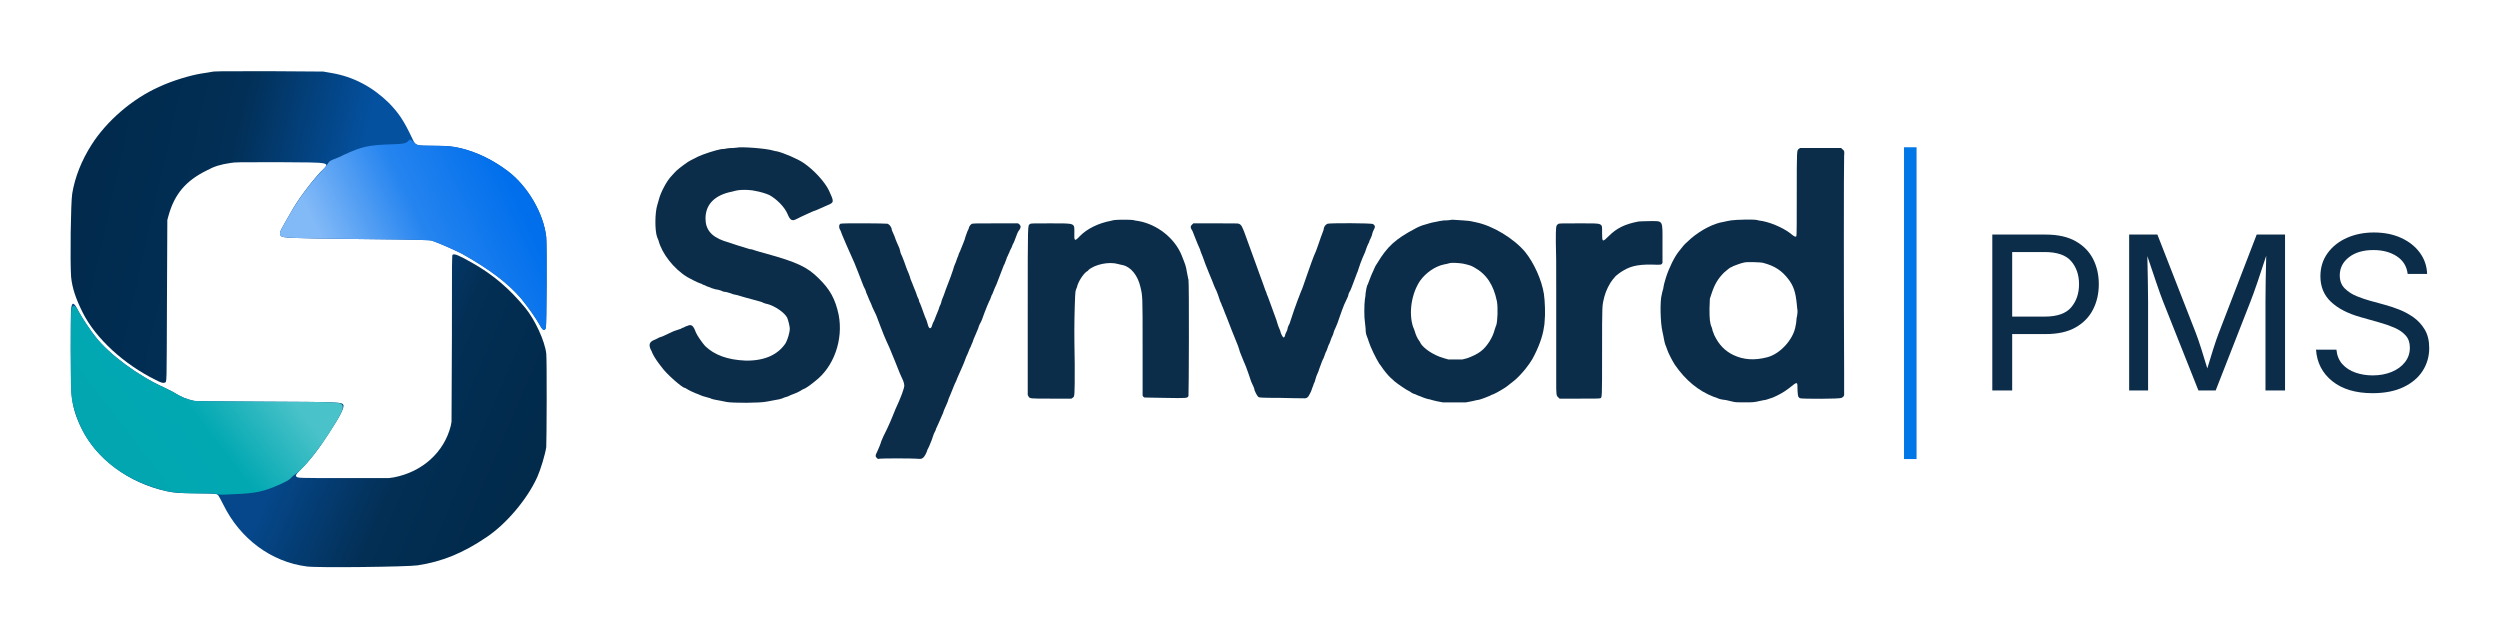
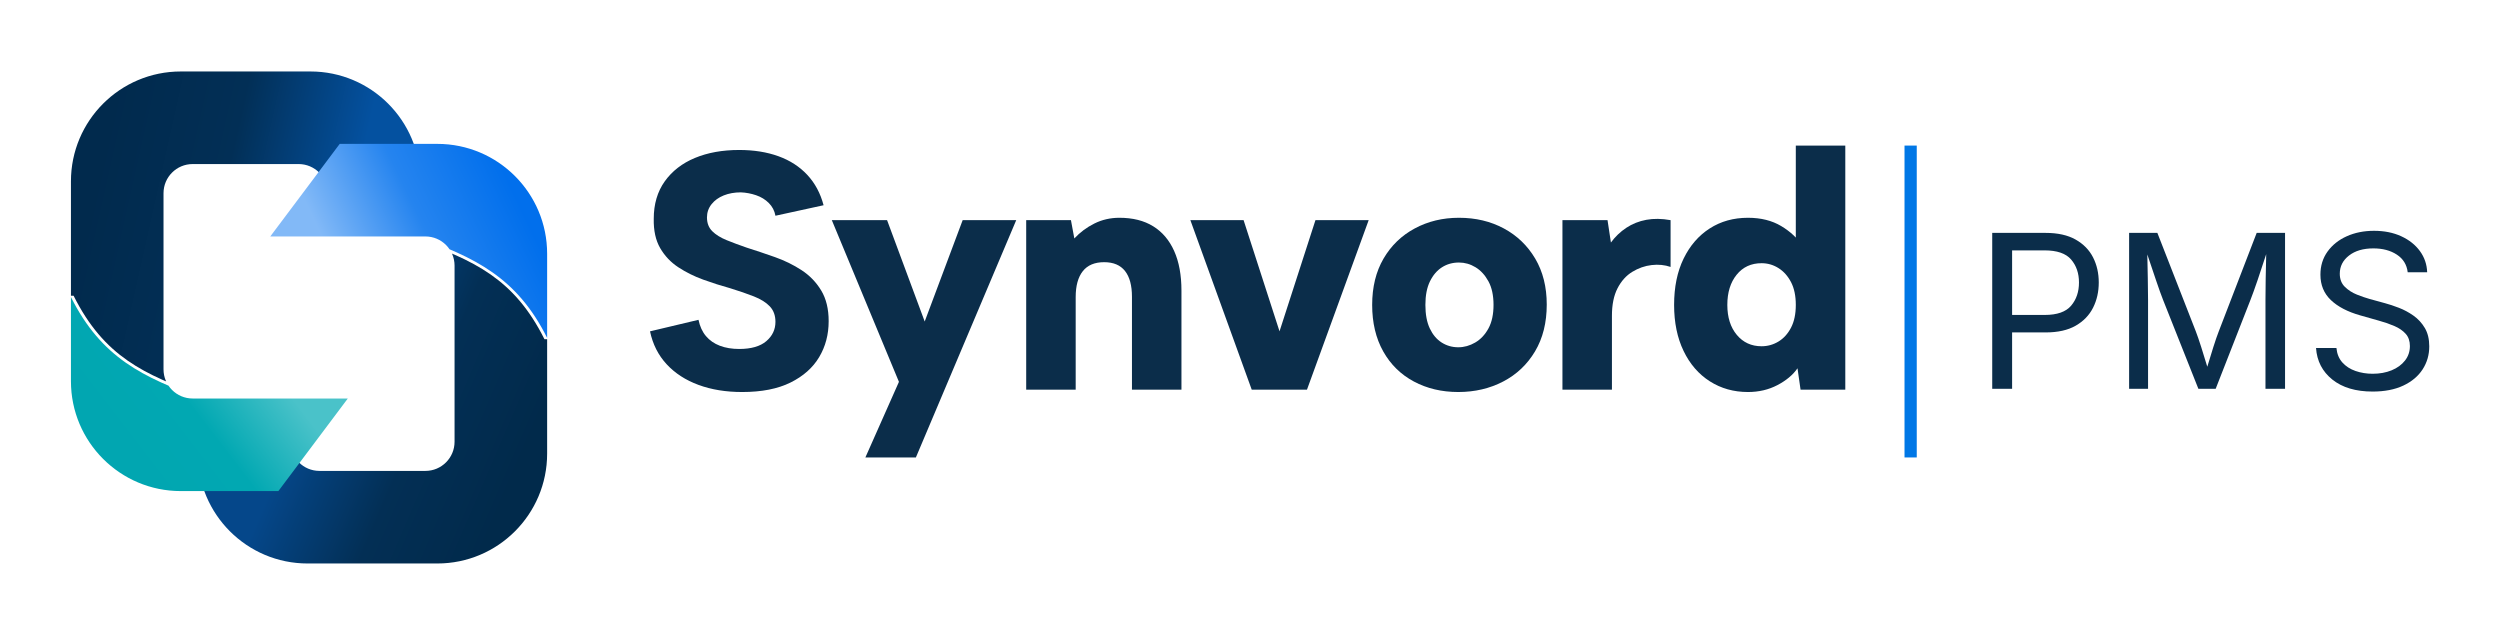
- <svg xmlns="http://www.w3.org/2000/svg" viewBox="35.04 251.29 837.91 213.68" width="838" height="214">
+ <svg xmlns="http://www.w3.org/2000/svg" viewBox="34.95 251.93 837.68 212.50" width="838" height="213">
  <g transform="">
    <defs>
-       <linearGradient id="i0" gradientUnits="userSpaceOnUse" x1="898.5" y1="1097.5" x2="226.6" y2="1248.2">
+       <clipPath id="st">
+         <path d="M49.72,351.26H58.72C68.91,371.66 82.97,378.19 102.5,385.25H184.79V425.27H49.72Z" />
+       </clipPath>
+       <clipPath id="sb">
+         <path d="M49.72,266.67H184.79V384.25H102.84C83.31,377.25 69.805,371.213 59.615,350.813H49.72Z" />
+       </clipPath>
+       <clipPath id="su">
+         <path d="M-40.28,176.67H374.79V615.27H-40.28V417.27H128.72L159.492,376.25H-40.28Z" />
+       </clipPath>
+       <linearGradient id="snavy1" gradientUnits="userSpaceOnUse" x1="152.3" y1="322.8" x2="68.3" y2="304.0">
        <stop offset="0" stop-color="#0451A0" />
        <stop offset="0.5" stop-color="#022F56" />
        <stop offset="1" stop-color="#012A4D" />
      </linearGradient>
-       <linearGradient id="i1" gradientUnits="userSpaceOnUse" x1="1328.0" y1="353.2" x2="785.2" y2="586.9">
+       <linearGradient id="snavy2" gradientUnits="userSpaceOnUse" x1="71.0" y1="300.4" x2="138.9" y2="329.6">
        <stop offset="0" stop-color="#012A4B" />
        <stop offset="0.5" stop-color="#032F55" />
        <stop offset="1" stop-color="#05478A" />
      </linearGradient>
-       <linearGradient id="i2" gradientUnits="userSpaceOnUse" x1="1309.8" y1="1207.3" x2="845.5" y2="985.0">
+       <linearGradient id="steal" gradientUnits="userSpaceOnUse" x1="125.1" y1="374.7" x2="79.4" y2="409.8">
+         <stop offset="0" stop-color="#4AC2C9" />
+         <stop offset="0.5" stop-color="#01A8B2" />
+         <stop offset="1" stop-color="#01A6B1" />
+       </linearGradient>
+       <linearGradient id="sblue" gradientUnits="userSpaceOnUse" x1="73.3" y1="407.1" x2="131.3" y2="379.3">
        <stop offset="0" stop-color="#016FEC" />
        <stop offset="0.5" stop-color="#2584EF" />
        <stop offset="1" stop-color="#82B9F7" />
      </linearGradient>
-       <linearGradient id="i3" gradientUnits="userSpaceOnUse" x1="681.1" y1="682.1" x2="315.5" y2="401.9">
-         <stop offset="0" stop-color="#4AC2C9" />
-         <stop offset="0.5" stop-color="#01A8B2" />
-         <stop offset="1" stop-color="#01A6B1" />
-       </linearGradient>
    </defs>
-     <g transform="translate(40,250) scale(0.125)">
-       <g transform="translate(0,1680) scale(1,-1)">
-         <path fill="url(#i0)" d="M527 1478 c-6 -1 -17 -3 -25 -4 -32 -5 -81 -20 -115 -36 -72 -32 -141 -92 -181 -155 -27 -42 -45 -88 -52 -131 -4 -23 -6 -183 -3 -224 3 -29 12 -57 31 -95 35 -70 111 -139 196 -181 14 -7 19 -9 24 -7 6 3 5 -13 6 222 l1 214 3 11 c16 58 46 94 103 122 20 11 37 16 64 20 13 2 16 2 128 2 148 -1 140 1 112 -27 -25 -27 -62 -76 -79 -108 -4 -6 -10 -18 -15 -26 -15 -26 -16 -30 -12 -36 4 -6 14 -7 204 -9 185 -2 193 -3 200 -4 14 -4 64 -26 83 -36 73 -41 123 -79 158 -120 20 -25 38 -50 51 -73 7 -13 12 -14 15 -5 2 6 3 223 1 243 -7 64 -50 137 -103 177 -40 30 -81 50 -125 61 -26 6 -36 7 -72 7 -49 0 -50 0 -58 17 -24 51 -37 70 -64 98 -44 43 -95 70 -153 80 l-23 4 -145 1 c-139 0 -146 0 -155 -2z" />
+     <g clip-path="url(#sb)">
+       <path fill="url(#snavy1)" d="M175.79,312.48H144.77V316.46A9.77,9.77 0 0 0 135,306.69H99.51A9.77,9.77 0 0 0 89.74,316.46V375.48A9.77,9.77 0 0 0 99.51,385.25H151.49L128.22,416.27H95.53A36.81,36.81 0 0 1 58.72,379.46V312.48A36.81,36.81 0 0 1 95.53,275.67H138.98A36.81,36.81 0 0 1 175.79,312.48Z" />
+     </g>
+     <g transform="rotate(180 138.5 358.1)">
+       <g clip-path="url(#sb)">
+         <path fill="url(#snavy2)" d="M175.79,312.48H144.77V316.46A9.77,9.77 0 0 0 135,306.69H99.51A9.77,9.77 0 0 0 89.74,316.46V375.48A9.77,9.77 0 0 0 99.51,385.25H151.49L128.22,416.27H95.53A36.81,36.81 0 0 1 58.72,379.46V312.48A36.81,36.81 0 0 1 95.53,275.67H138.98A36.81,36.81 0 0 1 175.79,312.48Z" />
      </g>
-       <g transform="translate(0,1680) scale(1,-1)">
-         <path fill="url(#i1)" d="M1174 988 c-2 -1 -2 -14 -2 -225 l-1 -223 -2 -11 c-18 -71 -76 -123 -152 -138 l-14 -2 -119 0 c-124 0 -125 0 -129 4 -3 2 -1 6 8 15 30 30 52 59 79 101 29 44 42 69 39 76 -4 8 -8 8 -219 9 -152 1 -174 1 -181 2 -19 4 -35 10 -57 24 -7 3 -17 9 -24 12 -69 31 -146 88 -183 135 -14 17 -37 52 -46 69 -12 25 -18 27 -20 6 -2 -15 -1 -208 1 -226 3 -36 11 -61 27 -94 40 -82 127 -146 227 -168 25 -5 27 -5 82 -6 54 -1 53 0 58 -6 1 -1 7 -12 13 -24 45 -92 129 -154 224 -166 27 -4 272 -1 297 3 66 10 122 33 184 75 53 35 110 102 137 162 9 20 21 60 24 80 1 12 2 235 0 251 -4 34 -30 90 -56 122 -43 52 -85 88 -139 119 -40 23 -51 27 -56 24z" />
-       </g>
-       <g transform="translate(0,1680) scale(1,-1)">
-         <path fill="url(#i2)" d="M1056 1294 c-7 -8 -13 -9 -44 -10 -64 -2 -81 -6 -129 -28 -8 -4 -19 -9 -22 -10 -14 -5 -18 -7 -23 -16 -2 -3 -10 -12 -18 -21 -26 -27 -62 -76 -80 -108 -4 -6 -10 -18 -15 -26 -15 -26 -16 -30 -12 -36 4 -6 14 -7 204 -9 185 -2 193 -3 200 -4 14 -4 64 -26 83 -36 73 -41 123 -79 158 -120 20 -25 38 -50 51 -73 7 -13 12 -14 15 -5 2 6 3 223 1 243 -7 64 -50 137 -103 177 -40 30 -81 50 -124 61 -27 6 -30 6 -74 7 -47 1 -45 0 -56 11 -7 7 -9 7 -12 3z" />
-       </g>
-       <g transform="translate(0,1680) scale(1,-1)">
-         <path fill="url(#i3)" d="M155 849 c-5 -4 -4 -3 -5 -111 0 -124 0 -132 10 -166 27 -99 107 -176 218 -210 35 -11 57 -14 113 -14 36 0 43 0 50 -2 9 -2 12 -2 50 0 55 2 78 7 122 27 19 9 23 11 30 19 2 2 8 7 13 10 22 18 53 56 86 106 32 50 42 70 36 77 -6 8 -9 8 -216 9 -152 1 -174 1 -181 2 -19 4 -35 10 -57 24 -7 3 -17 9 -24 12 -69 31 -146 88 -183 135 -13 16 -36 51 -45 67 -8 16 -13 20 -17 15z" />
+     </g>
+     <g clip-path="url(#st)">
+       <path fill="url(#steal)" d="M175.79,312.48H144.77V316.46A9.77,9.77 0 0 0 135,306.69H99.51A9.77,9.77 0 0 0 89.74,316.46V375.48A9.77,9.77 0 0 0 99.51,385.25H151.49L128.22,416.27H95.53A36.81,36.81 0 0 1 58.72,379.46V312.48A36.81,36.81 0 0 1 95.53,275.67H138.98A36.81,36.81 0 0 1 175.79,312.48Z" />
+     </g>
+     <g transform="rotate(180 138.5 358.1)">
+       <g clip-path="url(#st)">
+         <path fill="url(#sblue)" d="M175.79,312.48H144.77V316.46A9.77,9.77 0 0 0 135,306.69H99.51A9.77,9.77 0 0 0 89.74,316.46V375.48A9.77,9.77 0 0 0 99.51,385.25H151.49L128.22,416.27H95.53A36.81,36.81 0 0 1 58.72,379.46V312.48A36.81,36.81 0 0 1 95.53,275.67H138.98A36.81,36.81 0 0 1 175.79,312.48Z" />
      </g>
    </g>
  </g>
-   <defs />
-   <g transform="translate(245,285) scale(0.125)">
-     <g transform="translate(0,1000) scale(1,-1)">
-       <path fill="#0B2D4A" d="M296 875 c-2 0 -7 -1 -11 -1 -4 0 -11 0 -15 -1 -3 -1 -11 -2 -16 -2 -16 -3 -47 -13 -62 -20 -14 -7 -26 -13 -31 -17 -13 -9 -27 -20 -32 -26 -3 -3 -8 -9 -10 -11 -12 -13 -28 -44 -32 -61 -1 -4 -3 -10 -4 -14 -7 -21 -7 -69 -1 -86 1 -2 3 -7 4 -10 9 -35 41 -76 77 -98 11 -6 28 -15 35 -17 3 -1 6 -2 6 -3 1 0 6 -2 12 -5 6 -2 12 -4 13 -5 2 0 6 -2 10 -3 4 0 10 -2 14 -3 3 -2 9 -4 14 -4 4 -1 10 -3 14 -4 3 -2 9 -3 14 -4 4 -1 10 -3 14 -4 6 -2 10 -3 40 -11 7 -2 15 -4 18 -6 3 -1 7 -3 10 -3 20 -5 47 -23 54 -37 3 -7 7 -24 7 -29 0 -11 -6 -30 -11 -39 -21 -32 -58 -48 -108 -47 -48 2 -83 15 -108 39 -8 9 -22 29 -25 37 -7 19 -12 22 -23 17 -4 -1 -8 -3 -9 -4 -1 0 -6 -2 -9 -4 -4 -1 -8 -3 -9 -3 -1 0 -5 -2 -9 -3 -21 -10 -28 -13 -30 -14 -1 0 -5 -2 -9 -3 -4 -2 -9 -5 -12 -6 -14 -5 -17 -13 -11 -26 2 -3 4 -8 5 -11 5 -10 12 -21 24 -36 13 -19 56 -56 62 -56 1 0 3 -1 6 -3 4 -3 23 -12 30 -14 2 -1 5 -2 7 -3 2 -1 7 -3 12 -4 4 -1 10 -3 14 -4 3 -2 9 -3 13 -4 7 -1 21 -4 31 -6 17 -3 88 -3 107 1 2 0 9 2 16 3 19 3 21 4 27 6 3 2 8 3 11 4 2 1 7 2 9 4 2 1 6 2 8 3 3 1 10 4 16 7 6 4 14 8 17 9 3 2 8 5 12 8 3 2 9 7 14 11 50 38 76 111 63 178 -9 42 -23 68 -54 98 -30 30 -58 43 -141 66 -10 3 -23 6 -28 8 -5 2 -12 4 -16 4 -10 3 -52 16 -69 22 -34 12 -49 31 -49 60 0 38 25 63 71 72 7 2 16 4 18 4 7 1 24 1 31 0 3 0 9 -1 13 -2 13 -2 29 -7 38 -11 20 -11 41 -32 49 -51 7 -17 12 -20 25 -13 13 7 41 19 45 21 2 0 9 3 38 16 17 7 17 9 3 39 -11 23 -40 55 -68 74 -16 11 -54 27 -71 31 -2 0 -6 1 -10 2 -18 6 -87 11 -98 8z" />
-     </g>
-     <g transform="translate(0,1000) scale(1,-1)">
-       <path fill="#0B2D4A" d="M3144 872 c-6 -4 -6 0 -6 -121 0 -62 0 -113 -1 -113 -1 -3 -5 -2 -11 3 -17 15 -50 31 -79 37 -7 1 -14 2 -16 3 -7 2 -57 1 -69 -1 -7 -1 -15 -3 -20 -4 -27 -4 -61 -22 -87 -44 -3 -3 -9 -8 -12 -11 -6 -5 -10 -10 -21 -24 -12 -15 -26 -43 -35 -71 -3 -9 -6 -21 -7 -29 -2 -7 -4 -14 -4 -16 -5 -16 -4 -75 2 -100 2 -7 3 -16 4 -20 1 -4 2 -10 3 -13 2 -4 4 -10 5 -13 3 -10 14 -31 21 -42 29 -42 63 -70 104 -86 4 -1 9 -3 11 -4 5 -2 7 -3 23 -5 4 -1 12 -3 17 -4 8 -2 13 -2 31 -2 22 0 27 0 43 4 4 1 9 2 10 2 3 0 10 2 24 7 14 6 29 14 42 24 25 20 24 20 24 -4 1 -16 1 -19 7 -22 6 -2 106 -2 111 1 6 3 8 6 7 13 0 4 0 14 0 23 0 8 0 24 0 35 -1 175 -1 570 0 578 1 11 1 14 -5 18 l-3 3 -55 0 -55 0 -3 -2z m-96 -306 c31 -8 50 -21 67 -43 15 -19 20 -37 23 -67 1 -7 1 -14 2 -17 0 -4 0 -10 -1 -14 -1 -4 -2 -10 -2 -13 0 -4 -1 -10 -2 -14 -5 -36 -41 -76 -76 -85 -34 -9 -64 -7 -91 6 -23 11 -39 28 -51 53 -2 5 -4 11 -5 13 0 2 -1 5 -2 8 -5 11 -6 22 -6 50 l1 27 5 15 c8 24 17 39 33 55 7 6 13 11 16 13 3 1 7 3 8 4 2 1 23 9 30 10 6 2 44 1 51 -1z" />
-     </g>
-     <g transform="translate(0,1000) scale(1,-1)">
-       <path fill="#0B2D4A" d="M1310 681 c-2 0 -7 -1 -10 -2 -33 -6 -65 -21 -85 -42 -13 -14 -15 -13 -14 10 0 26 4 25 -64 25 -52 0 -53 0 -55 -2 -6 -5 -6 13 -6 -233 l0 -225 2 -4 c4 -6 2 -6 61 -6 l54 0 3 2 c6 4 6 0 6 90 -1 45 -1 87 -1 93 0 36 2 100 3 102 0 2 2 7 4 12 3 14 16 34 25 41 2 1 5 3 6 5 17 15 55 23 79 16 5 -1 11 -3 13 -3 22 -5 40 -28 47 -58 6 -26 6 -20 6 -161 l0 -131 2 -3 3 -2 55 -1 c59 -1 60 -1 63 5 1 3 2 304 0 312 -1 2 -2 11 -4 19 -3 19 -4 20 -15 48 -19 45 -65 81 -114 90 -6 1 -14 2 -16 3 -6 1 -43 1 -48 0z" />
-     </g>
-     <g transform="translate(0,1000) scale(1,-1)">
-       <path fill="#0B2D4A" d="M2209 681 c-1 0 -6 -1 -10 -1 -5 0 -10 0 -12 -1 -3 0 -8 -1 -12 -2 -12 -2 -20 -4 -26 -6 -3 -1 -7 -2 -10 -3 -5 -1 -17 -6 -24 -10 -53 -28 -75 -48 -102 -93 -3 -5 -6 -9 -6 -10 0 0 -2 -4 -3 -7 -5 -10 -8 -18 -13 -31 -2 -6 -4 -11 -5 -12 -1 -3 -3 -12 -4 -20 0 -4 -1 -12 -2 -17 -2 -13 -2 -50 0 -60 1 -5 1 -13 2 -19 0 -8 1 -14 3 -19 2 -4 4 -11 5 -14 5 -16 19 -45 29 -61 2 -2 4 -5 6 -8 5 -8 19 -25 24 -29 3 -3 8 -7 11 -10 7 -6 33 -24 39 -26 1 -1 4 -2 6 -4 1 -1 4 -2 6 -3 3 -1 7 -2 10 -4 9 -4 28 -11 33 -11 2 -1 11 -3 19 -5 l16 -3 31 0 31 0 16 3 c8 2 17 4 19 4 5 1 26 9 30 11 1 1 5 3 9 4 9 4 28 15 36 21 6 5 13 10 19 15 8 6 20 19 30 31 10 13 13 17 19 27 16 29 28 61 31 85 1 4 2 12 2 17 2 16 1 53 -2 73 -6 37 -26 82 -50 112 -30 36 -87 71 -133 80 -17 4 -21 4 -35 5 -27 2 -30 2 -33 1z m34 -117 c18 -4 21 -5 30 -10 33 -18 52 -47 61 -91 3 -16 2 -54 -2 -65 -1 -1 -2 -6 -4 -11 -5 -21 -21 -46 -37 -58 -9 -7 -23 -14 -38 -19 l-12 -3 -19 0 -18 0 -14 4 c-27 8 -53 26 -61 40 0 2 -3 5 -4 7 -4 5 -9 16 -11 24 -1 3 -3 9 -5 13 -12 37 -4 89 19 123 15 21 40 39 65 44 5 1 11 2 13 3 6 2 25 1 37 -1z" />
-     </g>
-     <g transform="translate(0,1000) scale(1,-1)">
-       <path fill="#0B2D4A" d="M2714 677 c-37 -7 -59 -18 -80 -39 -17 -17 -18 -17 -18 9 0 27 5 25 -63 25 -51 0 -53 0 -55 -2 -6 -4 -6 -7 -6 -48 1 -36 1 -47 1 -123 0 -22 0 -47 0 -55 0 -8 0 -39 0 -69 0 -68 0 -98 0 -124 0 -39 0 -41 6 -46 l3 -3 54 0 c35 0 54 0 55 1 5 2 5 -3 5 125 0 131 0 122 6 147 4 16 14 36 23 47 3 3 6 7 6 7 0 1 15 13 23 17 22 13 45 17 90 15 9 0 9 0 12 2 l2 3 0 51 c0 66 3 61 -36 61 -13 0 -26 -1 -28 -1z" />
-     </g>
-     <g transform="translate(0,1000) scale(1,-1)">
-       <path fill="#0B2D4A" d="M574 671 c-4 -2 -5 -8 -2 -15 2 -2 4 -9 6 -14 4 -10 17 -40 27 -62 5 -11 7 -15 17 -41 9 -24 11 -28 14 -36 3 -5 6 -12 7 -17 2 -5 6 -13 8 -19 3 -6 7 -15 9 -21 3 -6 7 -15 10 -21 2 -6 7 -19 11 -29 6 -16 11 -29 24 -57 12 -29 19 -46 28 -69 3 -7 7 -16 9 -20 2 -6 3 -9 3 -13 0 -7 -9 -32 -24 -64 -5 -13 -11 -27 -14 -34 -5 -11 -11 -25 -18 -38 -3 -7 -6 -14 -6 -14 0 -2 -7 -20 -11 -28 -5 -9 -5 -12 0 -17 3 -2 4 -2 7 -1 7 1 86 1 98 0 12 -1 15 -1 19 3 3 2 10 15 11 21 1 1 3 6 5 10 5 11 8 20 11 29 1 4 4 9 5 11 1 2 2 5 2 6 1 2 4 8 14 31 2 5 4 10 5 11 0 3 5 14 10 25 2 4 4 10 5 14 3 6 5 12 10 24 1 2 3 7 4 10 1 3 4 9 6 13 1 4 5 12 7 17 2 5 6 13 8 18 2 5 5 11 6 14 1 3 4 10 6 16 3 6 6 13 7 16 1 3 3 8 5 11 1 3 3 8 5 12 1 4 4 12 7 18 3 6 6 15 8 19 1 4 3 9 4 11 1 2 4 7 6 12 3 9 8 22 14 37 2 5 5 11 6 14 2 2 3 7 4 9 1 2 2 7 4 9 1 3 3 8 4 10 1 3 4 10 7 16 5 13 11 28 15 39 2 5 4 11 5 13 2 2 3 7 4 9 1 2 3 7 4 11 2 4 4 8 4 9 1 1 3 5 4 9 2 4 4 8 5 10 1 3 2 6 3 8 2 2 5 10 12 29 1 3 4 8 6 10 4 7 4 9 0 14 l-4 3 -61 0 c-58 0 -61 0 -64 -2 -3 -2 -7 -8 -7 -11 0 -1 -2 -5 -4 -9 -2 -5 -4 -11 -5 -14 -1 -4 -3 -11 -5 -15 -9 -23 -12 -30 -13 -31 0 -2 -2 -7 -4 -11 -2 -5 -4 -13 -6 -16 -2 -4 -4 -11 -5 -15 -5 -15 -6 -18 -20 -54 -2 -5 -4 -13 -6 -17 -2 -4 -4 -10 -5 -13 0 -2 -2 -7 -3 -10 -2 -3 -4 -9 -5 -13 -6 -14 -10 -25 -12 -30 -2 -3 -4 -8 -5 -11 -3 -13 -9 -12 -12 1 -1 3 -2 7 -3 10 -1 2 -3 7 -5 12 -8 23 -11 30 -13 35 -2 3 -3 7 -3 9 -1 2 -3 7 -5 11 -1 5 -3 9 -3 9 0 1 -2 5 -4 10 -2 5 -4 10 -4 10 0 1 -2 5 -4 10 -2 5 -4 10 -4 12 -1 2 -2 5 -3 8 -1 2 -3 7 -5 12 -5 15 -11 30 -13 35 -2 3 -3 7 -4 9 0 2 -2 7 -3 12 -2 4 -5 11 -7 16 -2 4 -4 10 -5 13 -1 3 -3 8 -5 12 -2 4 -4 9 -4 12 -2 6 -6 11 -11 13 -4 1 -122 2 -126 0z" />
-     </g>
-     <g transform="translate(0,1000) scale(1,-1)">
-       <path fill="#0B2D4A" d="M1517 669 c-5 -4 -5 -8 -2 -13 2 -2 5 -10 8 -18 3 -7 7 -17 8 -20 2 -4 5 -12 7 -16 1 -5 5 -14 7 -19 2 -6 6 -16 8 -22 3 -6 6 -16 8 -20 6 -14 12 -29 15 -37 2 -4 4 -10 6 -13 2 -5 5 -12 10 -28 2 -4 4 -8 4 -10 1 -2 4 -8 6 -14 2 -6 5 -13 6 -15 2 -6 28 -72 32 -81 1 -4 4 -11 5 -16 5 -13 13 -32 16 -39 3 -8 10 -27 14 -40 2 -5 5 -11 6 -13 1 -3 3 -7 3 -10 3 -8 8 -17 11 -19 2 -1 9 -2 58 -2 31 -1 58 -1 62 -1 9 -1 13 2 18 13 3 5 5 12 6 15 1 2 3 7 4 11 2 3 4 9 5 14 1 4 3 9 4 11 1 3 4 8 5 13 7 20 10 27 12 30 1 2 2 6 3 8 1 2 2 7 4 10 2 3 3 8 4 10 1 2 2 7 4 10 2 3 3 8 4 10 1 2 2 7 4 10 1 3 4 8 4 11 1 4 3 8 4 10 1 2 4 9 6 14 9 25 11 31 13 37 1 3 4 9 5 13 2 4 5 11 7 15 2 4 5 10 5 14 1 3 3 7 5 10 2 4 4 10 12 31 2 6 5 13 6 16 1 2 3 7 4 11 3 9 7 21 11 30 6 13 8 18 10 25 1 3 3 8 5 12 2 3 3 6 3 7 0 1 2 5 4 9 2 4 4 10 4 12 1 3 2 7 4 10 4 7 4 11 -2 15 -3 3 -117 3 -122 1 -5 -2 -9 -7 -10 -12 0 -2 -1 -6 -2 -8 -1 -3 -4 -10 -6 -16 -4 -13 -10 -28 -13 -37 -2 -4 -4 -10 -6 -14 -3 -8 -8 -21 -17 -47 -9 -26 -15 -44 -17 -47 -1 -2 -5 -13 -10 -26 -2 -5 -6 -16 -9 -25 -3 -10 -7 -20 -8 -24 -1 -3 -3 -9 -4 -12 -2 -3 -4 -8 -5 -11 0 -3 -2 -9 -4 -12 -2 -4 -3 -7 -3 -8 0 -2 -2 -6 -4 -6 -2 0 -8 11 -9 18 -1 2 -3 7 -5 12 -1 4 -4 11 -5 16 -3 8 -9 24 -16 44 -2 6 -5 14 -7 19 -2 5 -4 9 -4 11 -1 1 -5 12 -9 24 -7 20 -11 29 -20 55 -2 6 -6 16 -8 22 -2 6 -6 16 -8 22 -2 6 -6 16 -8 22 -12 34 -14 37 -21 40 -2 1 -14 1 -62 1 l-60 0 -3 -3z" />
-     </g>
+   <g fill="#0B2D4A" transform="translate(248.55,382.28) scale(0.113586,-0.113586)">
+     <path transform="translate(0.0,0)" d="M180 206Q186 177 202.0 158.0Q218 139 243.0 129.5Q268 120 300 120Q353 120 380.0 143.0Q407 166 407 200Q407 228 390.5 245.5Q374 263 343.5 275.0Q313 287 274 299Q234 310 194.0 324.5Q154 339 120.5 361.0Q87 383 67.0 417.5Q47 452 48 504Q48 569 80.5 614.5Q113 660 169.5 683.5Q226 707 300 707Q365 707 416.0 688.5Q467 670 501.0 633.5Q535 597 549 544L407 513Q403 535 387.5 550.5Q372 566 350.0 573.5Q328 581 305 582Q277 582 254.5 573.0Q232 564 218.5 547.0Q205 530 205 508Q205 483 220.5 467.5Q236 452 263.0 441.0Q290 430 322 419Q363 406 405.5 391.0Q448 376 484.0 352.5Q520 329 542.0 292.5Q564 256 564 202Q564 143 536.0 96.0Q508 49 451.5 21.0Q395 -7 309 -7Q237 -7 180.0 14.0Q123 35 86.0 75.0Q49 115 37 172Z" />
+     <path transform="translate(559.3,0)" d="M400 500H558L262 -200H113L212 23L14 500H177L288 201Z" />
+     <path transform="translate(1090.7,0)" d="M56 500H188L198 446Q223 473 257.0 490.0Q291 507 331 507Q390 507 430.5 482.0Q471 457 492.5 409.0Q514 361 514 292V0H368V274Q368 324 347.5 350.0Q327 376 286 376Q244 376 223.0 349.5Q202 323 202 273V0H56Z" />
+     <path transform="translate(1612.0,0)" d="M176 500 282 172 388 500H545L363 0H200L19 500Z" />
+     <path transform="translate(2133.3,0)" d="M288 -7Q215 -7 157.0 24.0Q99 55 66.5 113.0Q34 171 34 250Q34 329 67.5 386.5Q101 444 159.5 475.5Q218 507 290 507Q364 507 422.5 475.5Q481 444 515.0 386.5Q549 329 549 251Q549 171 514.5 113.0Q480 55 420.5 24.0Q361 -7 288 -7ZM288 125Q314 125 338.0 139.0Q362 153 377.0 180.5Q392 208 392 250Q392 292 377.0 319.5Q362 347 339.0 361.0Q316 375 290 375Q262 375 240.0 361.0Q218 347 204.5 319.5Q191 292 191 250Q191 208 204.0 180.5Q217 153 239.0 139.0Q261 125 288 125Z" />
+     <path transform="translate(2672.6,0)" d="M56 500H189L199 434Q218 460 244.5 477.5Q271 495 303.5 501.0Q336 507 375 500V362Q349 371 319.0 367.5Q289 364 262.0 347.5Q235 331 218.5 299.0Q202 267 202 218V0H56Z" />
+     <path transform="translate(3024.0,0)" d="M413 423 393 422V720H539V0H407L398 63Q378 34 339.0 13.5Q300 -7 252 -7Q189 -7 139.5 24.5Q90 56 62.0 114.0Q34 172 34 250Q34 329 62.0 386.5Q90 444 139.0 475.5Q188 507 252 507Q309 507 350.0 482.5Q391 458 413 423ZM191 250Q191 195 219.0 161.5Q247 128 292 128Q319 128 342.0 142.0Q365 156 379.0 183.0Q393 210 393 250Q393 290 379.0 317.0Q365 344 342.0 358.5Q319 373 292 373Q246 373 218.5 339.0Q191 305 191 250Z" />
  </g>
-   <rect x="673.2" y="300.5" width="4.2" height="104.5" fill="#0077E6" />
-   <g fill="#0B2D4A" transform="translate(696.475,382.01) scale(0.035067,-0.035067)">
+   <rect x="673.1" y="300.5" width="4.1" height="104.5" fill="#0077E6" />
+   <g fill="#0B2D4A" transform="translate(696.1756,382.0074) scale(0.035067,-0.035067)">
    <path transform="translate(0.0,0)" d="M180 0V1490H690Q864 1490 976.5 1426.5Q1089 1363 1143.5 1256.0Q1198 1149 1198 1016Q1198 883 1143.5 775.0Q1089 667 977.0 603.0Q865 539 691 539H370V0ZM370 706H682Q859 706 934.0 794.5Q1009 883 1009 1016Q1009 1148 934.0 1235.5Q859 1323 680 1323H370Z" />
    <path transform="translate(1308.0,0)" d="M180 0V1490H450L817 550Q838 496 869.0 399.0Q900 302 927 211Q953 299 984.0 396.5Q1015 494 1037 550L1399 1490H1670V0H1483V851Q1483 933 1485.0 1052.0Q1487 1171 1490 1287Q1449 1159 1407.5 1038.0Q1366 917 1340 851L1007 0H842L504 851Q479 914 438.5 1033.5Q398 1153 354 1284Q356 1178 358.5 1057.5Q361 937 361 851V0Z" />
    <path transform="translate(3158.0,0)" d="M657 -26Q415 -26 272.0 88.5Q129 203 116 390H311Q319 306 368.0 251.5Q417 197 493.5 170.5Q570 144 657 144Q758 144 838.5 177.0Q919 210 966.0 270.0Q1013 330 1013 409Q1013 481 972.5 526.0Q932 571 865.0 600.0Q798 629 718 651L538 702Q358 753 258.0 848.0Q158 943 158 1091Q158 1217 226.0 1311.5Q294 1406 410.0 1458.0Q526 1510 670 1510Q817 1510 930.0 1458.0Q1043 1406 1108.5 1316.5Q1174 1227 1178 1114H992Q979 1223 888.0 1282.5Q797 1342 664 1342Q519 1342 431.0 1273.5Q343 1205 343 1100Q343 1022 391.5 974.5Q440 927 506.5 900.5Q573 874 627 859L776 818Q836 802 908.5 774.0Q981 746 1047.0 699.5Q1113 653 1155.5 581.5Q1198 510 1198 406Q1198 284 1134.5 186.0Q1071 88 950.0 31.0Q829 -26 657 -26Z" />
  </g>
</svg>
